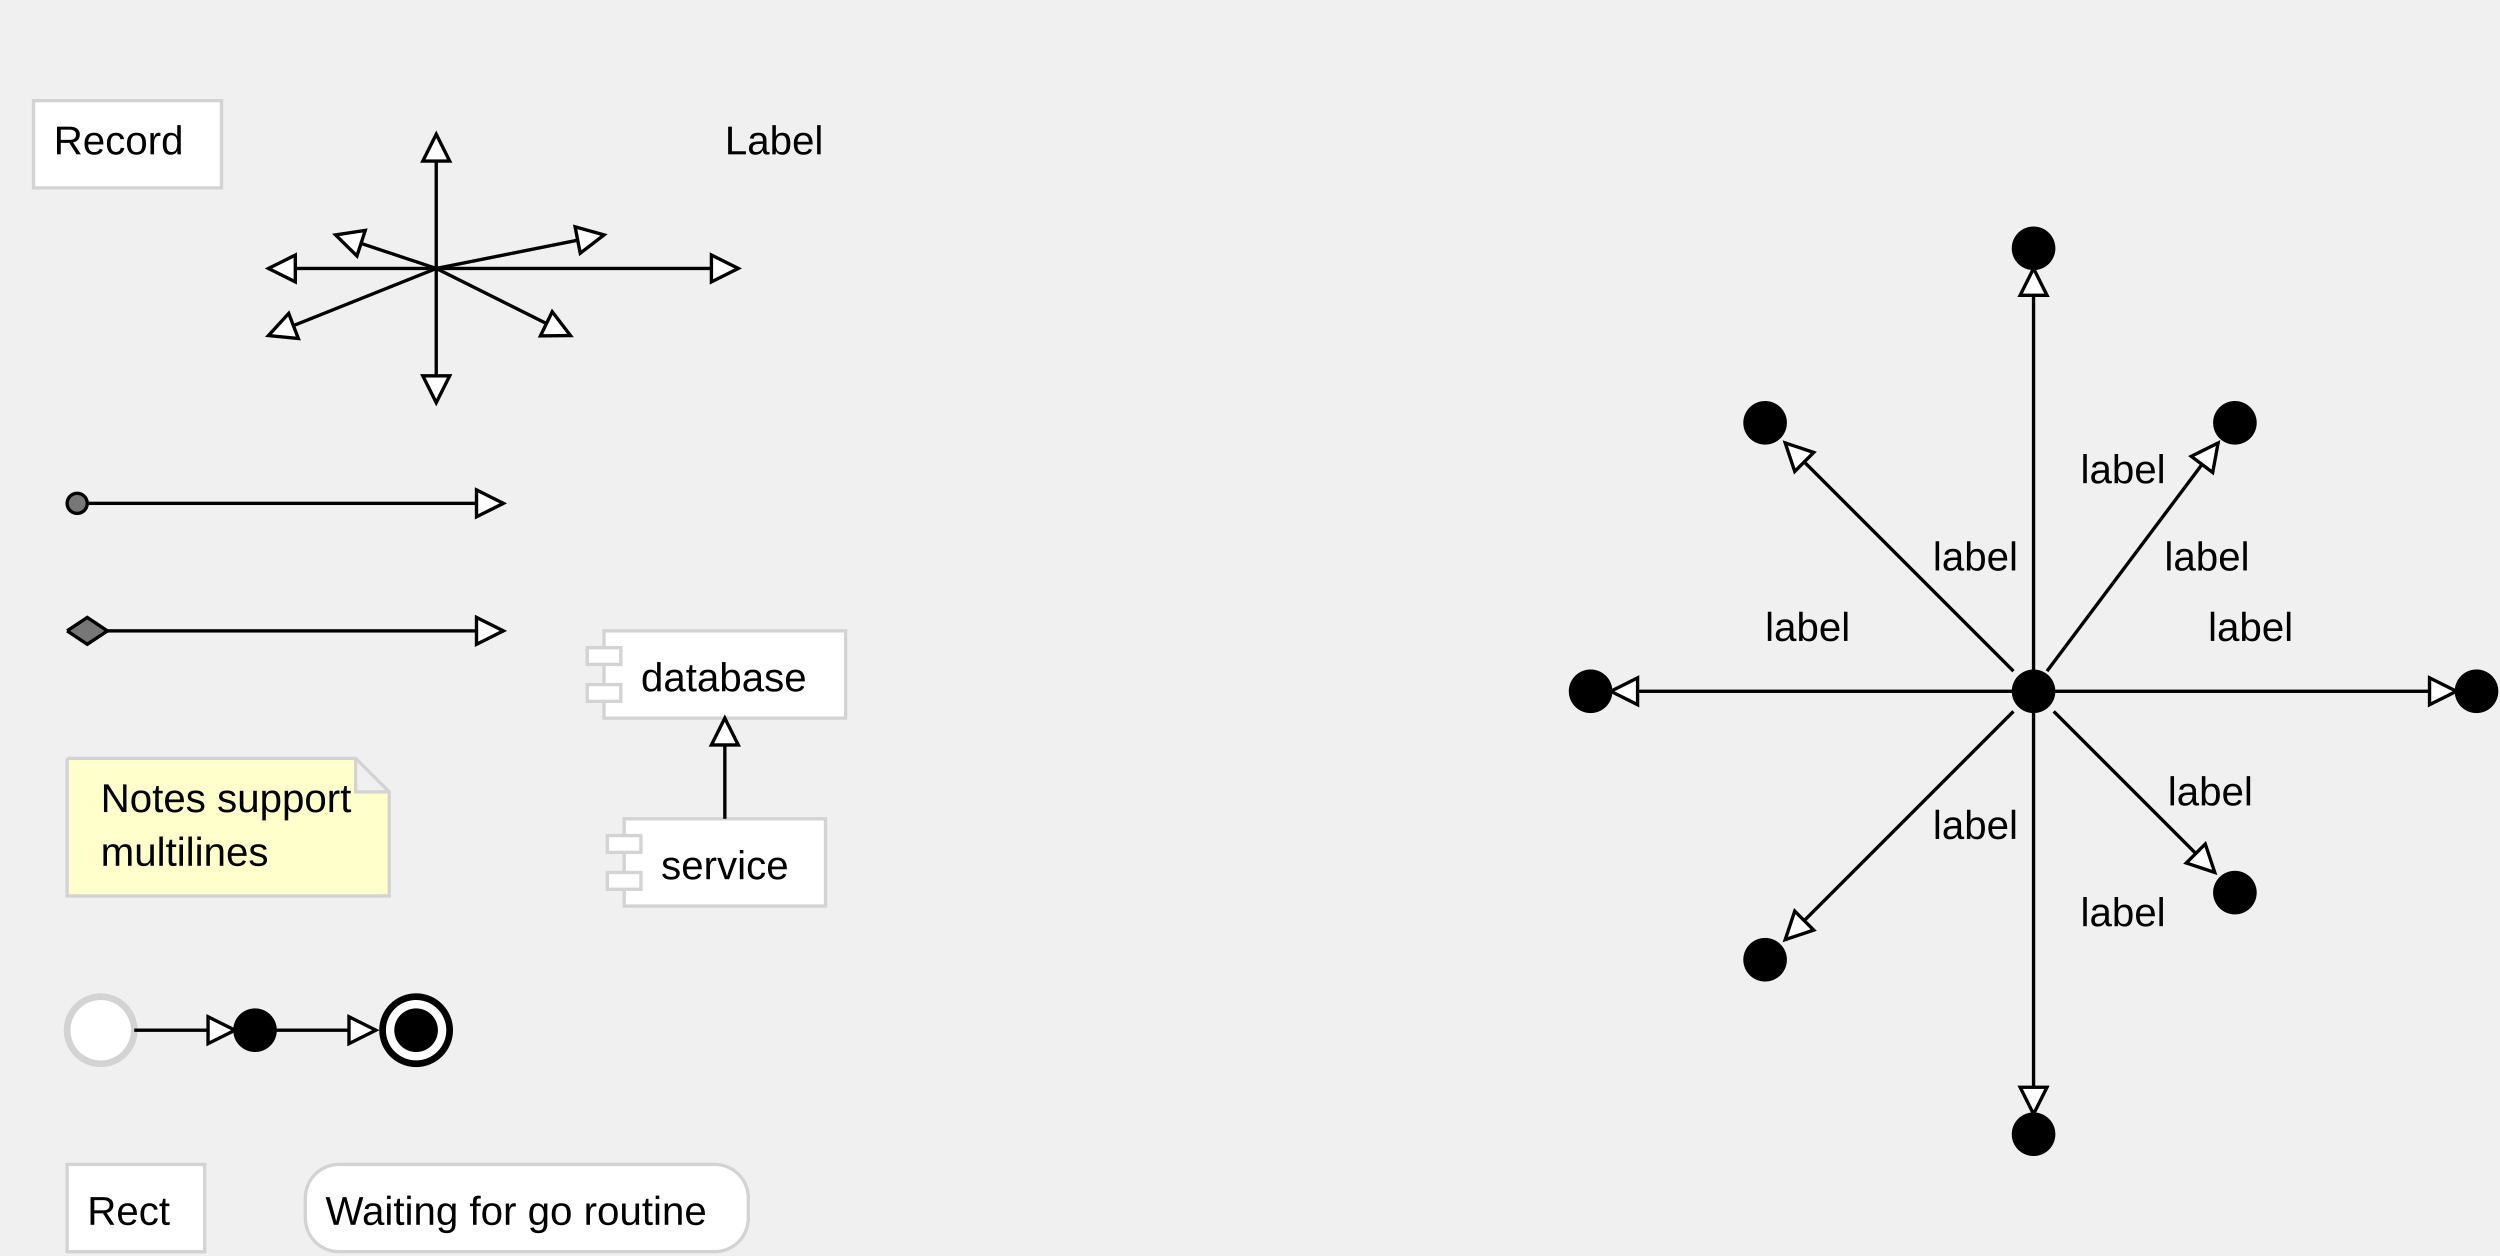
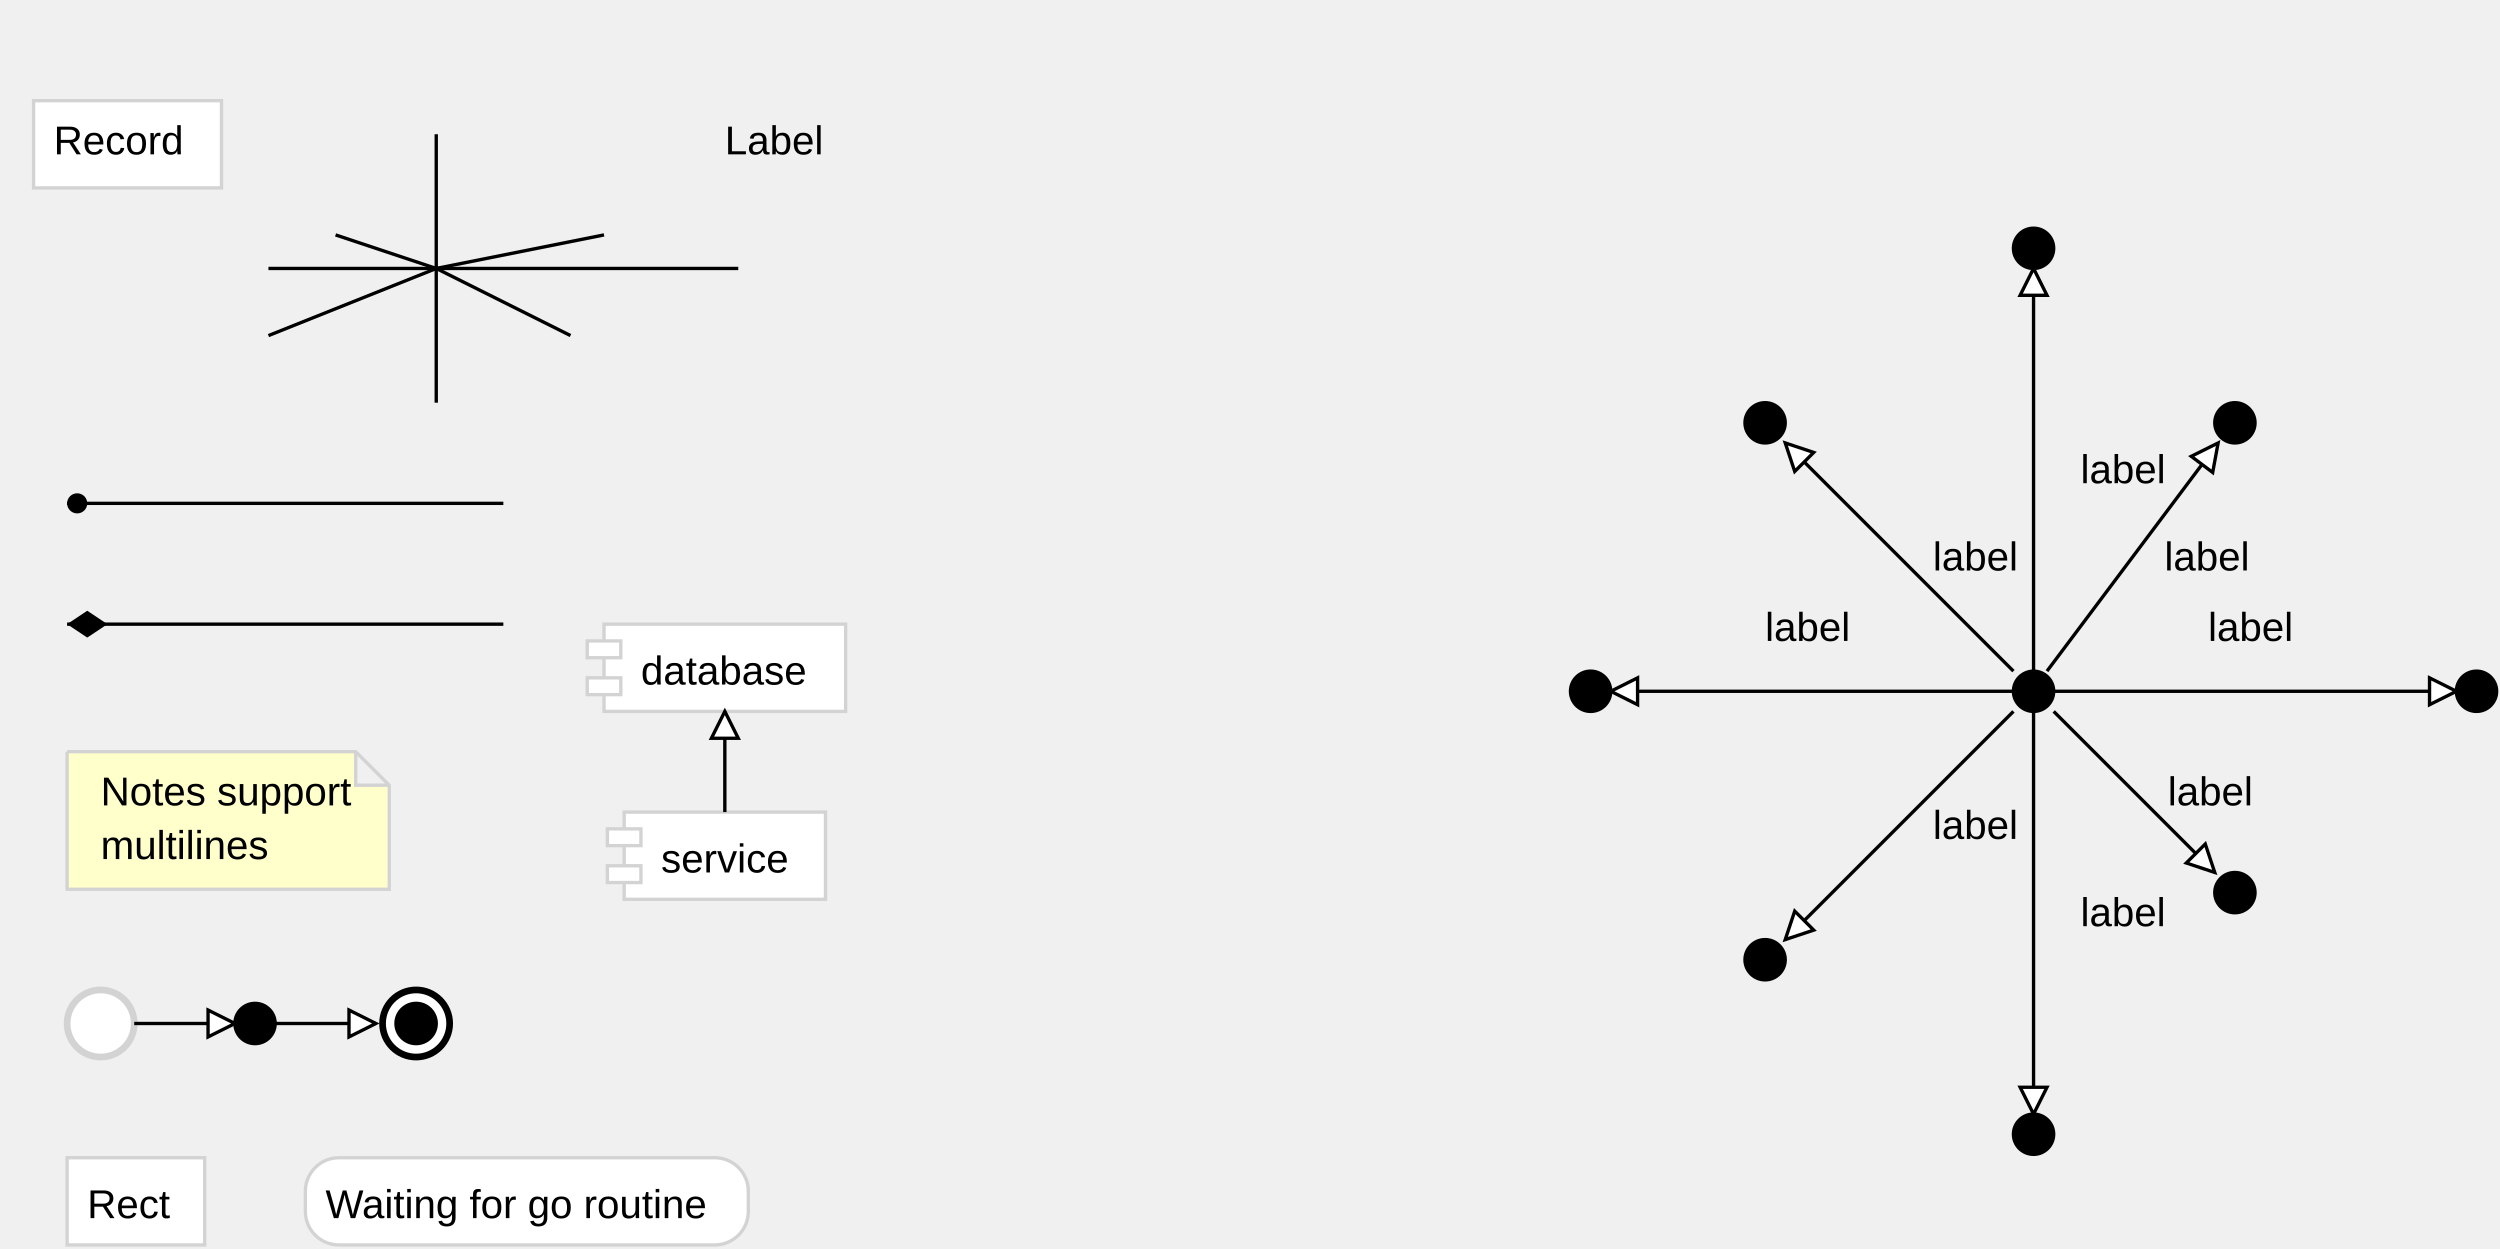
- <svg xmlns="http://www.w3.org/2000/svg" font-family="Arial,Helvetica,sans-serif" width="745" height="374">
+ <svg xmlns="http://www.w3.org/2000/svg" font-family="Arial,Helvetica,sans-serif" width="745" height="372">
  <rect stroke="#d3d3d3" fill="#ffffff" x="10" y="30" width="56" height="26" />
  <text font-family="Arial,Helvetica,sans-serif" font-size="12px" x="16" y="46">Record</text>
  <path stroke="black" d="M130,80 L180,70" />
-   <g transform="rotate(79 180 70)">
-     <path stroke="black" fill="#ffffff" d="M176,78 l4,-8 l 4,8 Z" />
-   </g>
  <path stroke="black" d="M130,80 L100,70" />
-   <g transform="rotate(288 100 70)">
-     <path stroke="black" fill="#ffffff" d="M96,78 l4,-8 l 4,8 Z" />
-   </g>
  <path stroke="black" d="M130,80 L80,100" />
-   <g transform="rotate(249 80 100)">
-     <path stroke="black" fill="#ffffff" d="M76,108 l4,-8 l 4,8 Z" />
-   </g>
  <path stroke="black" d="M130,80 L170,100" />
-   <g transform="rotate(116 170 100)">
-     <path stroke="black" fill="#ffffff" d="M166,108 l4,-8 l 4,8 Z" />
-   </g>
  <path stroke="black" d="M130,80 L220,80" />
-   <g transform="rotate(90 220 80)">
-     <path stroke="black" fill="#ffffff" d="M216,88 l4,-8 l 4,8 Z" />
-   </g>
  <path stroke="black" d="M130,80 L80,80" />
-   <g transform="rotate(270 80 80)">
-     <path stroke="black" fill="#ffffff" d="M76,88 l4,-8 l 4,8 Z" />
-   </g>
  <path stroke="black" d="M130,80 L130,40" />
-   <g transform="rotate(0 130 40)">
-     <path stroke="black" fill="#ffffff" d="M126,48 l4,-8 l 4,8 Z" />
-   </g>
  <path stroke="black" d="M130,80 L130,120" />
-   <g transform="rotate(180 130 120)">
-     <path stroke="black" fill="#ffffff" d="M126,128 l4,-8 l 4,8 Z" />
-   </g>
  <text font-family="Arial,Helvetica,sans-serif" font-size="12px" x="216" y="46">Label</text>
  <path stroke="black" d="M20,150 L150,150" />
  <g transform="rotate(0 20 150)">
-     <circle stroke="black" fill="#777777" cx="23" cy="150" r="3" />\n</g>
-   <g transform="rotate(90 150 150)">
-     <path stroke="black" fill="#ffffff" d="M146,158 l4,-8 l 4,8 Z" />
+     <circle class="line-tail" cx="23" cy="150" r="3" />\n</g>
+   <path stroke="black" d="M20,186 L150,186" />
+   <g transform="rotate(0 20 186)">
+     <path class="line-tail" d="M20,186 l 6,-4 6,4 -6,4 -6,-4" />
  </g>
-   <path stroke="black" d="M20,188 L150,188" />
-   <g transform="rotate(0 20 188)">
-     <path stroke="black" fill="#777777" d="M20,188 l 6,-4 6,4 -6,4 -6,-4" />
+   <path stroke="#d3d3d3" fill="#ffffcc" d="M20,224 v 41 h 96 v -31 l -10,-10 L 20,224 M116,234 h -10 v -10" />
+   <text font-family="Arial,Helvetica,sans-serif" font-size="12px" x="30" y="240">Notes support</text>
+   <text font-family="Arial,Helvetica,sans-serif" font-size="12px" x="30" y="256">multilines</text>
+   <circle stroke="#d3d3d3" stroke-width="2" fill="#ffffff" cx="30" cy="305" r="10" />\n
+ <circle stroke="black" cx="76" cy="305" r="6" />\n
+ <circle stroke="black" stroke-width="2" fill="#ffffff" cx="124" cy="305" r="10" />\n<circle stroke="black" cx="124" cy="305" r="6" />\n
+ <path stroke="black" d="M40,305 L70,305" />
+   <g transform="rotate(90 70 305)">
+     <path stroke="black" fill="#ffffff" d="M66,313 l4,-8 l 4,8 Z" />
  </g>
-   <g transform="rotate(90 150 188)">
-     <path stroke="black" fill="#ffffff" d="M146,196 l4,-8 l 4,8 Z" />
+   <path stroke="black" d="M82,305 L112,305" />
+   <g transform="rotate(90 112 305)">
+     <path stroke="black" fill="#ffffff" d="M108,313 l4,-8 l 4,8 Z" />
  </g>
-   <path stroke="#d3d3d3" fill="#ffffcc" d="M20,226 v 41 h 96 v -31 l -10,-10 L 20,226 M116,236 h -10 v -10" />
-   <text font-family="Arial,Helvetica,sans-serif" font-size="12px" x="30" y="242">Notes support</text>
-   <text font-family="Arial,Helvetica,sans-serif" font-size="12px" x="30" y="258">multilines</text>
-   <circle stroke="#d3d3d3" stroke-width="2" fill="#ffffff" cx="30" cy="307" r="10" />\n
- <circle stroke="black" cx="76" cy="307" r="6" />\n
- <circle stroke="black" stroke-width="2" fill="#ffffff" cx="124" cy="307" r="10" />\n<circle stroke="black" cx="124" cy="307" r="6" />\n
- <path stroke="black" d="M40,307 L70,307" />
-   <g transform="rotate(90 70 307)">
-     <path stroke="black" fill="#ffffff" d="M66,315 l4,-8 l 4,8 Z" />
+   <rect stroke="#d3d3d3" fill="#ffffff" x="180" y="186" width="72" height="26" />
+   <rect stroke="#d3d3d3" fill="#ffffff" x="175" y="191" width="10" height="5" />
+   <rect stroke="#d3d3d3" fill="#ffffff" x="175" y="202" width="10" height="5" />
+   <text font-family="Arial,Helvetica,sans-serif" font-size="12px" x="191" y="204">database</text>
+   <rect stroke="#d3d3d3" fill="#ffffff" x="20" y="345" width="41" height="26" />
+   <text font-family="Arial,Helvetica,sans-serif" font-size="12px" x="26" y="363">Rect</text>
+   <rect stroke="#d3d3d3" fill="#ffffff" rx="10" ry="10" x="91" y="345" width="132" height="26" />
+   <text font-family="Arial,Helvetica,sans-serif" font-size="12px" x="97" y="363">Waiting for go routine</text>
+   <rect stroke="#d3d3d3" fill="#ffffff" x="186" y="242" width="60" height="26" />
+   <rect stroke="#d3d3d3" fill="#ffffff" x="181" y="247" width="10" height="5" />
+   <rect stroke="#d3d3d3" fill="#ffffff" x="181" y="258" width="10" height="5" />
+   <text font-family="Arial,Helvetica,sans-serif" font-size="12px" x="197" y="260">service</text>
+   <path stroke="black" d="M216,242 L216,212" />
+   <g transform="rotate(0 216 212)">
+     <path stroke="black" fill="#ffffff" d="M212,220 l4,-8 l 4,8 Z" />
  </g>
-   <path stroke="black" d="M82,307 L112,307" />
-   <g transform="rotate(90 112 307)">
-     <path stroke="black" fill="#ffffff" d="M108,315 l4,-8 l 4,8 Z" />
-   </g>
-   <rect stroke="#d3d3d3" fill="#ffffff" x="180" y="188" width="72" height="26" />
-   <rect stroke="#d3d3d3" fill="#ffffff" x="175" y="193" width="10" height="5" />
-   <rect stroke="#d3d3d3" fill="#ffffff" x="175" y="204" width="10" height="5" />
-   <text font-family="Arial,Helvetica,sans-serif" font-size="12px" x="191" y="206">database</text>
-   <rect stroke="#d3d3d3" fill="#ffffff" x="20" y="347" width="41" height="26" />
-   <text font-family="Arial,Helvetica,sans-serif" font-size="12px" x="26" y="365">Rect</text>
-   <rect stroke="#d3d3d3" fill="#ffffff" rx="10" ry="10" x="91" y="347" width="132" height="26" />
-   <text font-family="Arial,Helvetica,sans-serif" font-size="12px" x="97" y="365">Waiting for go routine</text>
-   <rect stroke="#d3d3d3" fill="#ffffff" x="186" y="244" width="60" height="26" />
-   <rect stroke="#d3d3d3" fill="#ffffff" x="181" y="249" width="10" height="5" />
-   <rect stroke="#d3d3d3" fill="#ffffff" x="181" y="260" width="10" height="5" />
-   <text font-family="Arial,Helvetica,sans-serif" font-size="12px" x="197" y="262">service</text>
-   <path stroke="black" d="M216,244 L216,214" />
-   <g transform="rotate(0 216 214)">
-     <path stroke="black" fill="#ffffff" d="M212,222 l4,-8 l 4,8 Z" />
-   </g>
-   <text font-family="Arial,Helvetica,sans-serif" font-size="12px" x="230" y="233" />
+   <text font-family="Arial,Helvetica,sans-serif" font-size="12px" x="230" y="231" />
  <circle stroke="black" cx="606" cy="206" r="6" />\n
<circle stroke="black" cx="738" cy="206" r="6" />\n
<path stroke="black" d="M612,206 L732,206" />
  <g transform="rotate(90 732 206)">
    <path stroke="black" fill="#ffffff" d="M728,214 l4,-8 l 4,8 Z" />
  </g>
  <text font-family="Arial,Helvetica,sans-serif" font-size="12px" x="658" y="191">label</text>
  <circle stroke="black" cx="666" cy="266" r="6" />\n
<path stroke="black" d="M612,212 L660,260" />
  <g transform="rotate(135 660 260)">
    <path stroke="black" fill="#ffffff" d="M656,268 l4,-8 l 4,8 Z" />
  </g>
  <text font-family="Arial,Helvetica,sans-serif" font-size="12px" x="646" y="240">label</text>
  <circle stroke="black" cx="606" cy="338" r="6" />\n
<path stroke="black" d="M606,212 L606,332" />
  <g transform="rotate(180 606 332)">
    <path stroke="black" fill="#ffffff" d="M602,340 l4,-8 l 4,8 Z" />
  </g>
  <text font-family="Arial,Helvetica,sans-serif" font-size="12px" x="620" y="276">label</text>
  <circle stroke="black" cx="526" cy="286" r="6" />\n
<path stroke="black" d="M600,212 L532,280" />
  <g transform="rotate(225 532 280)">
    <path stroke="black" fill="#ffffff" d="M528,288 l4,-8 l 4,8 Z" />
  </g>
  <text font-family="Arial,Helvetica,sans-serif" font-size="12px" x="576" y="250">label</text>
  <circle stroke="black" cx="474" cy="206" r="6" />\n
<path stroke="black" d="M600,206 L480,206" />
  <g transform="rotate(270 480 206)">
    <path stroke="black" fill="#ffffff" d="M476,214 l4,-8 l 4,8 Z" />
  </g>
  <text font-family="Arial,Helvetica,sans-serif" font-size="12px" x="526" y="191">label</text>
  <circle stroke="black" cx="526" cy="126" r="6" />\n
<path stroke="black" d="M600,200 L532,132" />
  <g transform="rotate(315 532 132)">
    <path stroke="black" fill="#ffffff" d="M528,140 l4,-8 l 4,8 Z" />
  </g>
  <text font-family="Arial,Helvetica,sans-serif" font-size="12px" x="576" y="170">label</text>
  <circle stroke="black" cx="606" cy="74" r="6" />\n
<path stroke="black" d="M606,200 L606,80" />
  <g transform="rotate(0 606 80)">
    <path stroke="black" fill="#ffffff" d="M602,88 l4,-8 l 4,8 Z" />
  </g>
  <text font-family="Arial,Helvetica,sans-serif" font-size="12px" x="620" y="144">label</text>
  <circle stroke="black" cx="666" cy="126" r="6" />\n
<path stroke="black" d="M610,200 L661,132" />
  <g transform="rotate(37 661 132)">
    <path stroke="black" fill="#ffffff" d="M657,140 l4,-8 l 4,8 Z" />
  </g>
  <text font-family="Arial,Helvetica,sans-serif" font-size="12px" x="645" y="170">label</text>
</svg>
